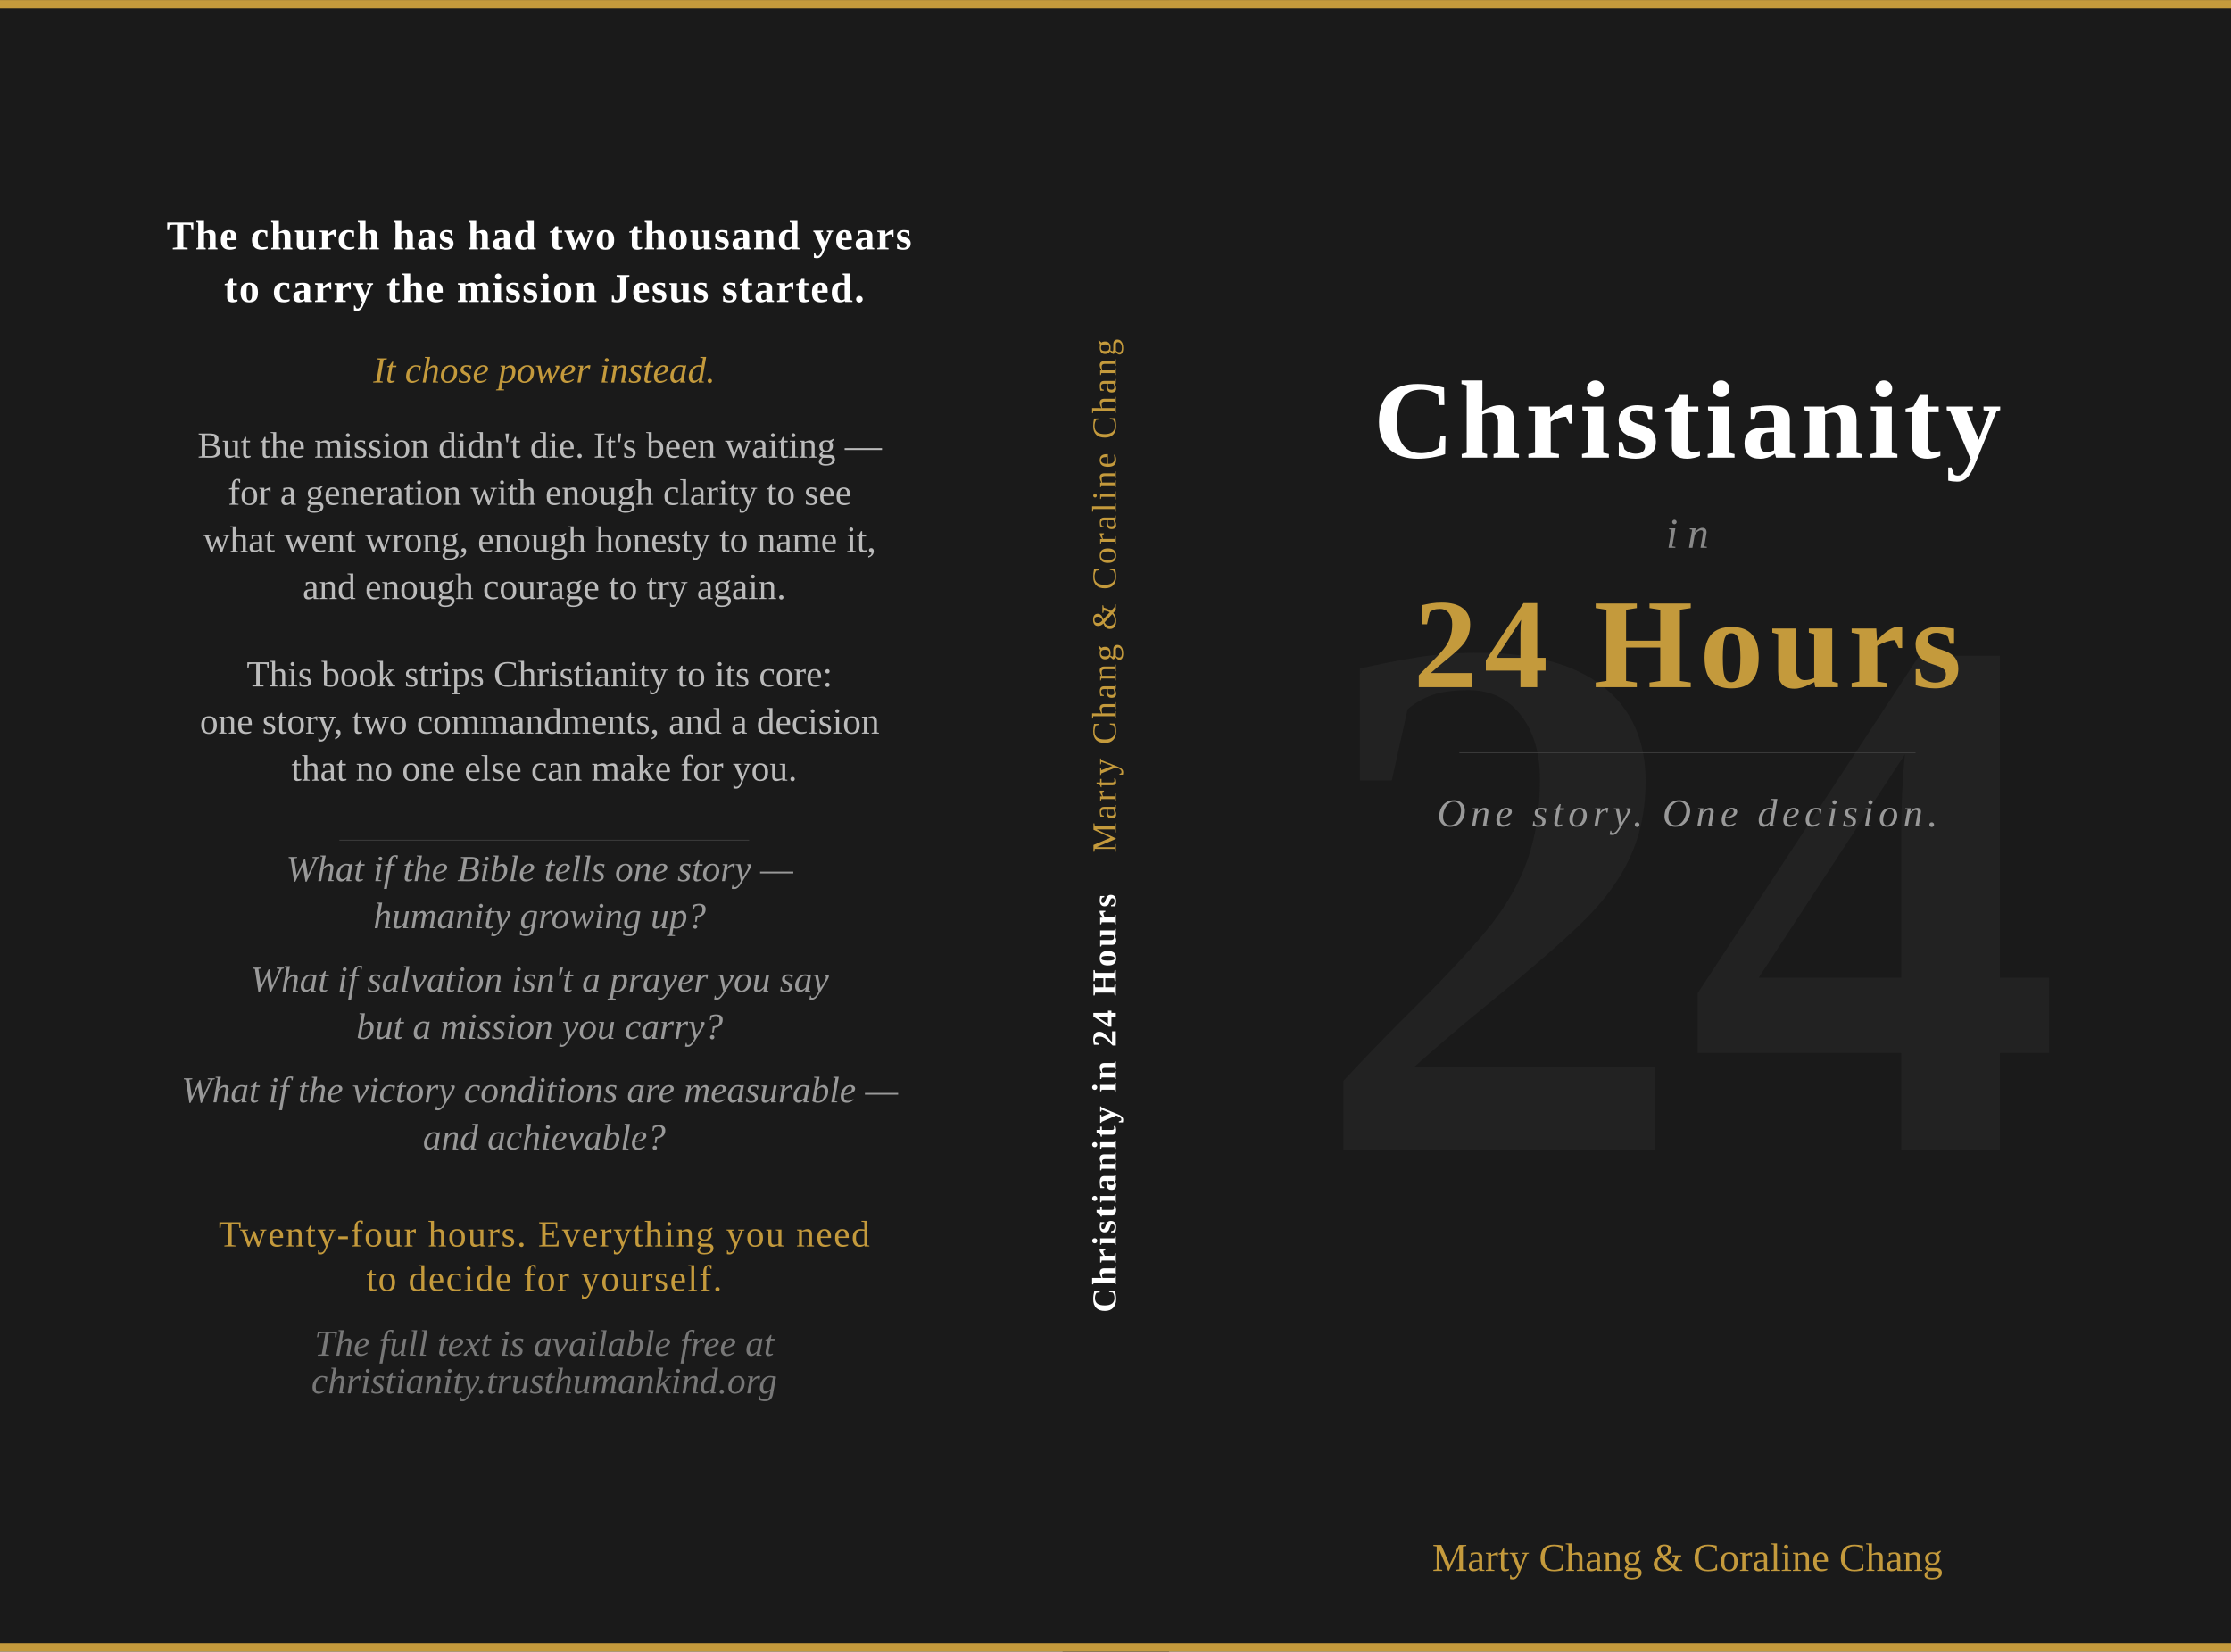
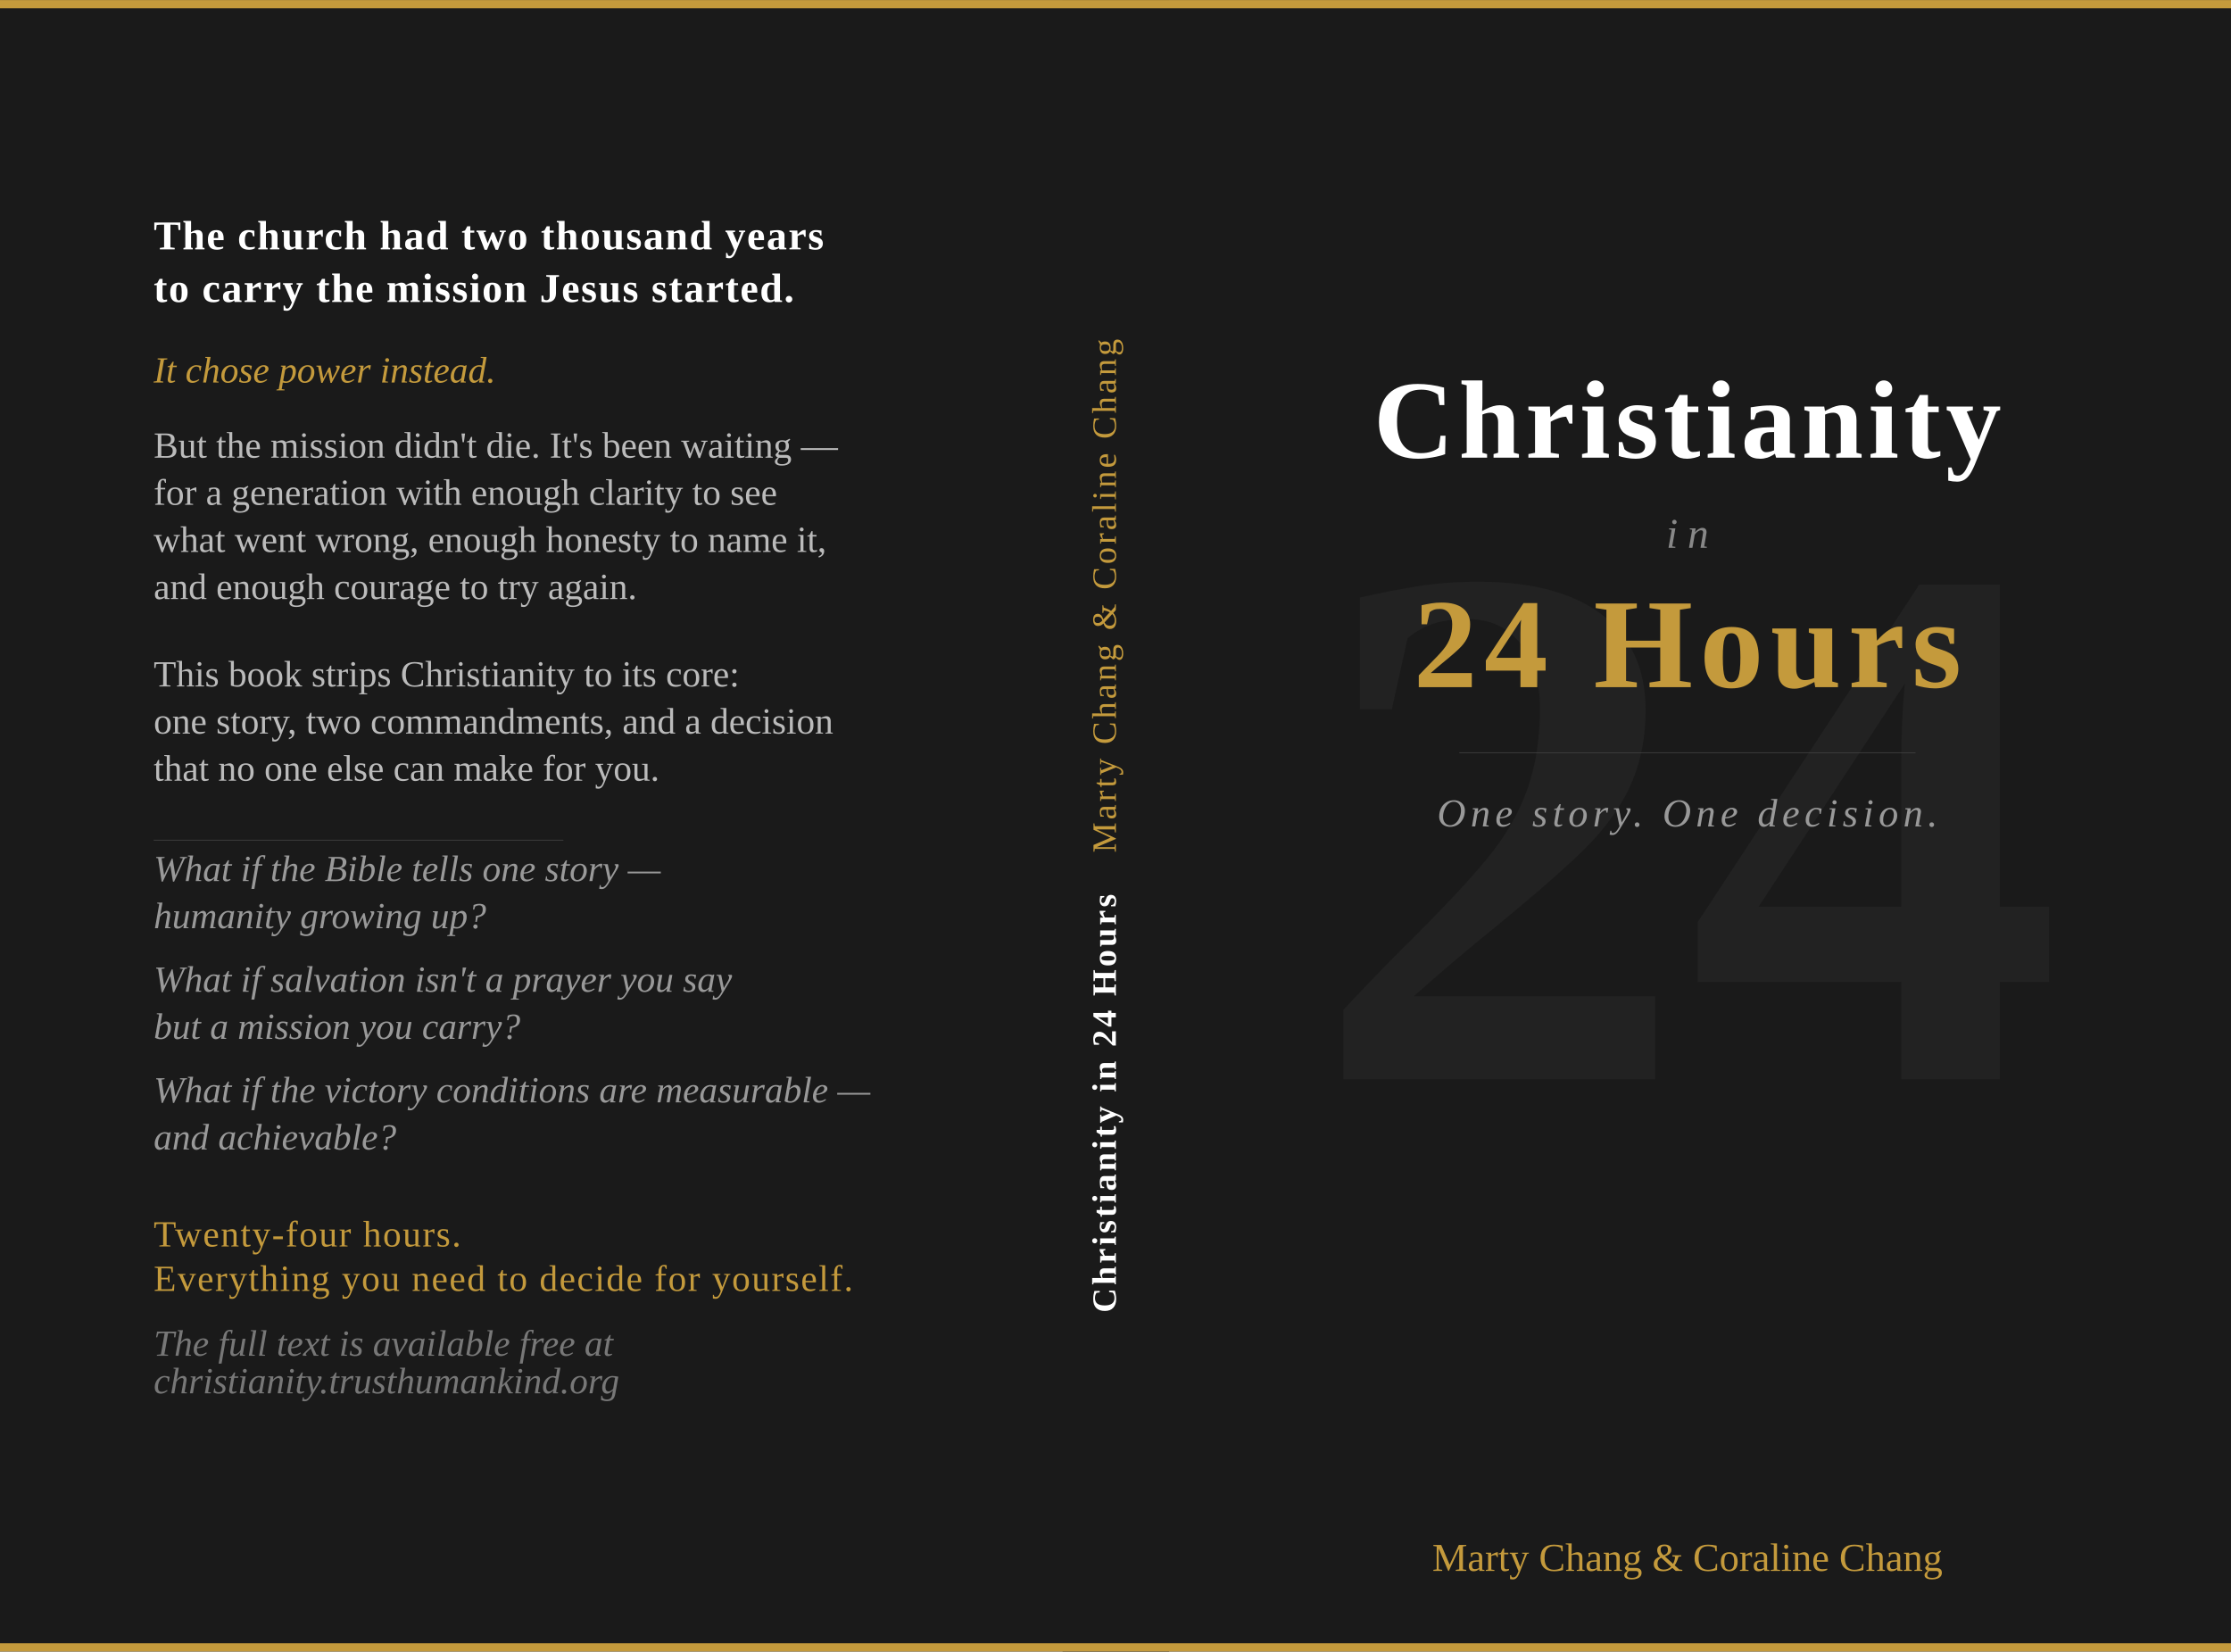
<svg xmlns="http://www.w3.org/2000/svg" viewBox="0 0 3267 2418" width="10.889in" height="8.060in">
  <rect width="3267" height="2418" fill="#1a1a1a" />
-   <text x="797" y="365" text-anchor="middle" font-family="Georgia, 'Times New Roman', serif" font-size="60" font-weight="bold" fill="#ffffff" letter-spacing="2">
-     <tspan x="797" dy="0">The church has had two thousand years</tspan>
-     <tspan x="797" dy="77">to carry the mission Jesus started.</tspan>
+   <text x="225" y="365" text-anchor="start" font-family="Georgia, 'Times New Roman', serif" font-size="60" font-weight="bold" fill="#ffffff" letter-spacing="2">
+     <tspan x="225" dy="0">The church had two thousand years</tspan>
+     <tspan x="225" dy="77">to carry the mission Jesus started.</tspan>
  </text>
-   <text x="797" y="560" text-anchor="middle" font-family="Georgia, 'Times New Roman', serif" font-size="54" fill="#c49a3c" font-style="italic">It chose power instead.</text>
-   <text x="797" y="670" text-anchor="middle" font-family="Georgia, 'Times New Roman', serif" font-size="54" fill="#bbbbbb">
-     <tspan x="797" dy="0">But the mission didn't die. It's been waiting —</tspan>
-     <tspan x="797" dy="69">for a generation with enough clarity to see</tspan>
-     <tspan x="797" dy="69">what went wrong, enough honesty to name it,</tspan>
-     <tspan x="797" dy="69">and enough courage to try again.</tspan>
+   <text x="225" y="560" text-anchor="start" font-family="Georgia, 'Times New Roman', serif" font-size="54" fill="#c49a3c" font-style="italic">It chose power instead.</text>
+   <text x="225" y="670" text-anchor="start" font-family="Georgia, 'Times New Roman', serif" font-size="54" fill="#bbbbbb">
+     <tspan x="225" dy="0">But the mission didn't die. It's been waiting —</tspan>
+     <tspan x="225" dy="69">for a generation with enough clarity to see</tspan>
+     <tspan x="225" dy="69">what went wrong, enough honesty to name it,</tspan>
+     <tspan x="225" dy="69">and enough courage to try again.</tspan>
  </text>
-   <text x="797" y="1005" text-anchor="middle" font-family="Georgia, 'Times New Roman', serif" font-size="54" fill="#bbbbbb">
-     <tspan x="797" dy="0">This book strips Christianity to its core:</tspan>
-     <tspan x="797" dy="69">one story, two commandments, and a decision</tspan>
-     <tspan x="797" dy="69">that no one else can make for you.</tspan>
+   <text x="225" y="1005" text-anchor="start" font-family="Georgia, 'Times New Roman', serif" font-size="54" fill="#bbbbbb">
+     <tspan x="225" dy="0">This book strips Christianity to its core:</tspan>
+     <tspan x="225" dy="69">one story, two commandments, and a decision</tspan>
+     <tspan x="225" dy="69">that no one else can make for you.</tspan>
  </text>
-   <line x1="497" y1="1230" x2="1097" y2="1230" stroke="#444444" stroke-width="1" />
-   <text text-anchor="middle" font-family="Georgia, 'Times New Roman', serif" font-size="54" fill="#999999" font-style="italic">
-     <tspan x="797" y="1290">What if the Bible tells one story —</tspan>
-     <tspan x="797" dy="69">humanity growing up?</tspan>
-     <tspan x="797" dy="93">What if salvation isn't a prayer you say</tspan>
-     <tspan x="797" dy="69">but a mission you carry?</tspan>
-     <tspan x="797" dy="93">What if the victory conditions are measurable —</tspan>
-     <tspan x="797" dy="69">and achievable?</tspan>
+   <line x1="225" y1="1230" x2="825" y2="1230" stroke="#444444" stroke-width="1" />
+   <text text-anchor="start" font-family="Georgia, 'Times New Roman', serif" font-size="54" fill="#999999" font-style="italic">
+     <tspan x="225" y="1290">What if the Bible tells one story —</tspan>
+     <tspan x="225" dy="69">humanity growing up?</tspan>
+     <tspan x="225" dy="93">What if salvation isn't a prayer you say</tspan>
+     <tspan x="225" dy="69">but a mission you carry?</tspan>
+     <tspan x="225" dy="93">What if the victory conditions are measurable —</tspan>
+     <tspan x="225" dy="69">and achievable?</tspan>
  </text>
-   <text x="797" y="1825" text-anchor="middle" font-family="Georgia, 'Times New Roman', serif" font-size="54" fill="#c49a3c" letter-spacing="2">Twenty-four hours. Everything you need</text>
-   <text x="797" y="1890" text-anchor="middle" font-family="Georgia, 'Times New Roman', serif" font-size="54" fill="#c49a3c" letter-spacing="2">to decide for yourself.</text>
-   <text x="797" y="1985" text-anchor="middle" font-family="Georgia, 'Times New Roman', serif" font-size="54" fill="#777777" font-style="italic">The full text is available free at</text>
-   <text x="797" y="2040" text-anchor="middle" font-family="Georgia, 'Times New Roman', serif" font-size="54" fill="#777777" font-style="italic">christianity.trusthumankind.org</text>
+   <text x="225" y="1825" text-anchor="start" font-family="Georgia, 'Times New Roman', serif" font-size="54" fill="#c49a3c" letter-spacing="2">Twenty-four hours.</text>
+   <text x="225" y="1890" text-anchor="start" font-family="Georgia, 'Times New Roman', serif" font-size="54" fill="#c49a3c" letter-spacing="2">Everything you need to decide for yourself.</text>
+   <text x="225" y="1985" text-anchor="start" font-family="Georgia, 'Times New Roman', serif" font-size="54" fill="#777777" font-style="italic">The full text is available free at</text>
+   <text x="225" y="2040" text-anchor="start" font-family="Georgia, 'Times New Roman', serif" font-size="54" fill="#777777" font-style="italic">christianity.trusthumankind.org</text>
  <rect x="1556" y="0" width="156" height="2418" fill="#1a1a1a" />
  <g transform="translate(1634, 1209) rotate(-90)">
    <text x="0" y="0" text-anchor="middle" font-family="Georgia, 'Times New Roman', serif" font-size="50" fill="#ffffff" letter-spacing="4">
      <tspan font-weight="bold">Christianity in 24 Hours</tspan>
      <tspan dx="48" fill="#c49a3c">Marty Chang &amp; Coraline Chang</tspan>
    </text>
  </g>
-   <text x="2471" y="1684" text-anchor="middle" font-family="Georgia, 'Times New Roman', serif" font-size="1100" font-weight="bold" fill="#222222">24</text>
+   <text x="2471" y="1580" text-anchor="middle" font-family="Georgia, 'Times New Roman', serif" font-size="1100" font-weight="bold" fill="#222222">24</text>
  <text x="2471" y="670" text-anchor="middle" font-family="Georgia, 'Times New Roman', serif" font-size="163" font-weight="bold" fill="#ffffff" letter-spacing="7">Christianity</text>
  <text x="2471" y="802" text-anchor="middle" font-family="Georgia, 'Times New Roman', serif" font-size="62" fill="#888888" letter-spacing="14" font-style="italic">in</text>
  <text x="2471" y="1006" text-anchor="middle" font-family="Georgia, 'Times New Roman', serif" font-size="187" font-weight="bold" fill="#c49a3c" letter-spacing="10">24 Hours</text>
  <line x1="2137" y1="1102" x2="2805" y2="1102" stroke="#444444" stroke-width="1" />
  <text x="2471" y="1210" text-anchor="middle" font-family="Georgia, 'Times New Roman', serif" font-size="58" fill="#999999" letter-spacing="7" font-style="italic">One story. One decision.</text>
  <text x="2471" y="2300" text-anchor="middle" font-family="Georgia, 'Times New Roman', serif" font-size="58" fill="#c49a3c">Marty Chang &amp; Coraline Chang</text>
  <rect x="0" y="0" width="3267" height="12" fill="#c49a3c" />
  <rect x="0" y="2406" width="3267" height="12" fill="#c49a3c" />
</svg>
